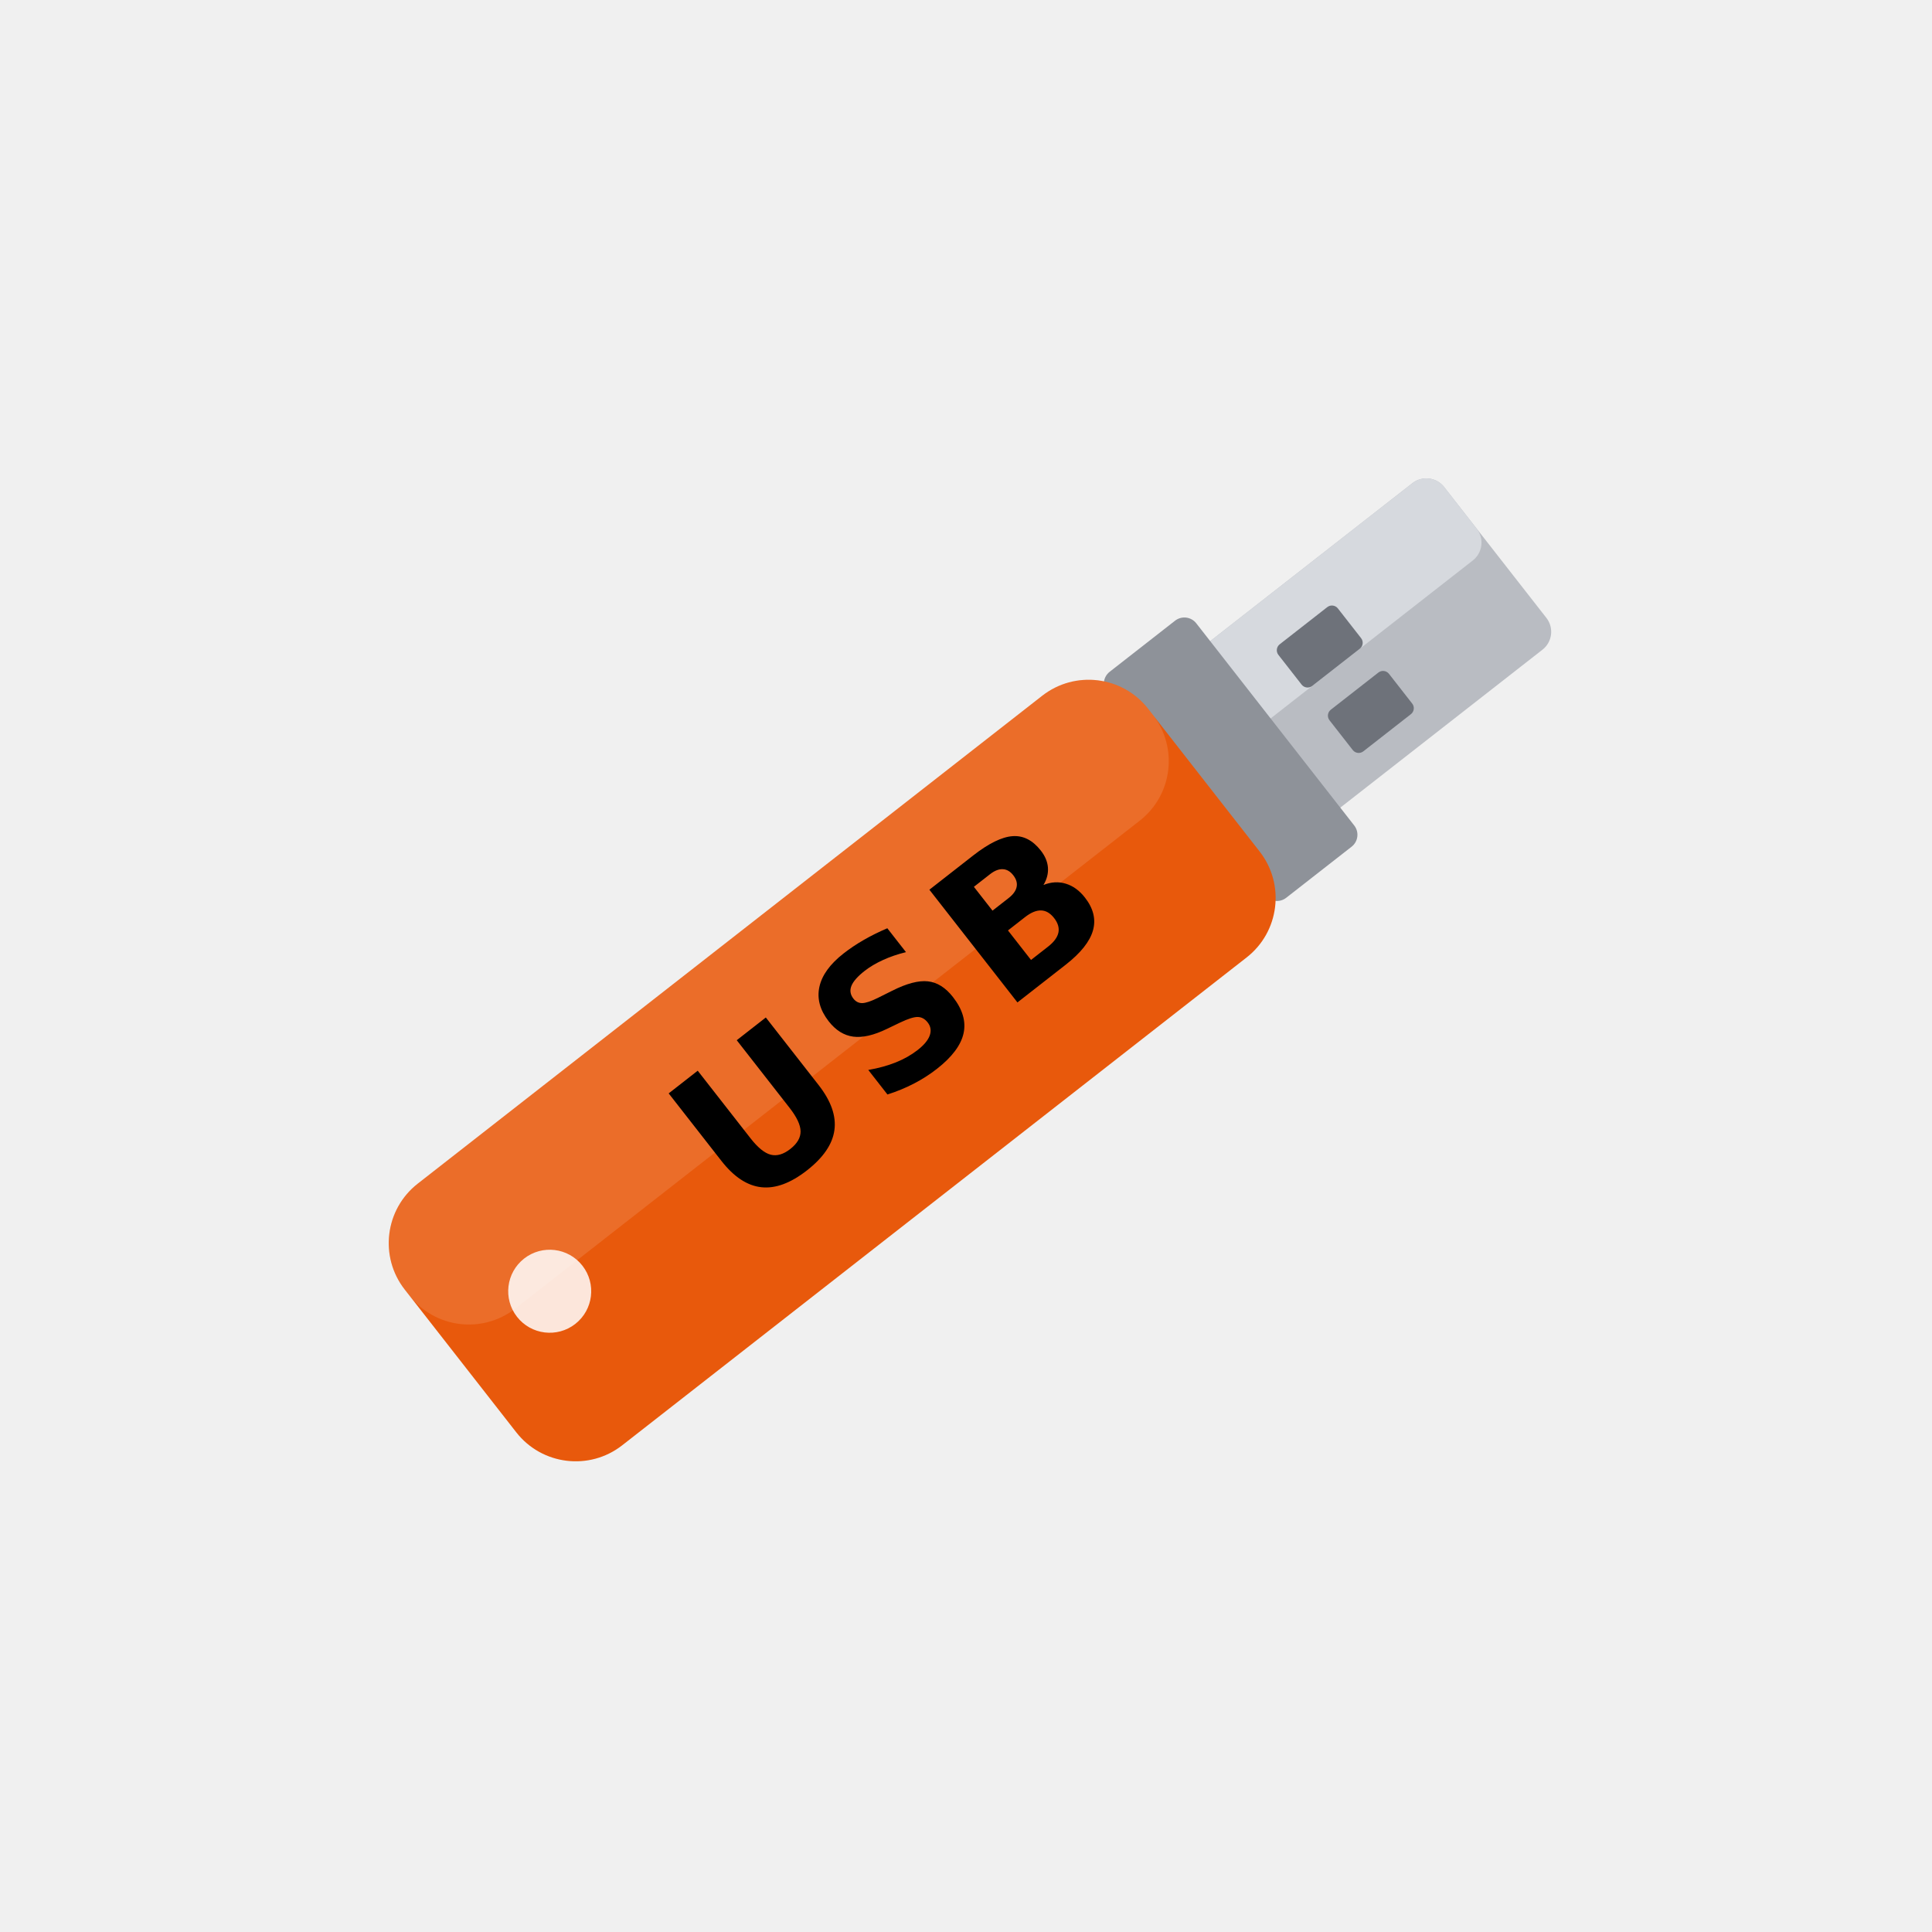
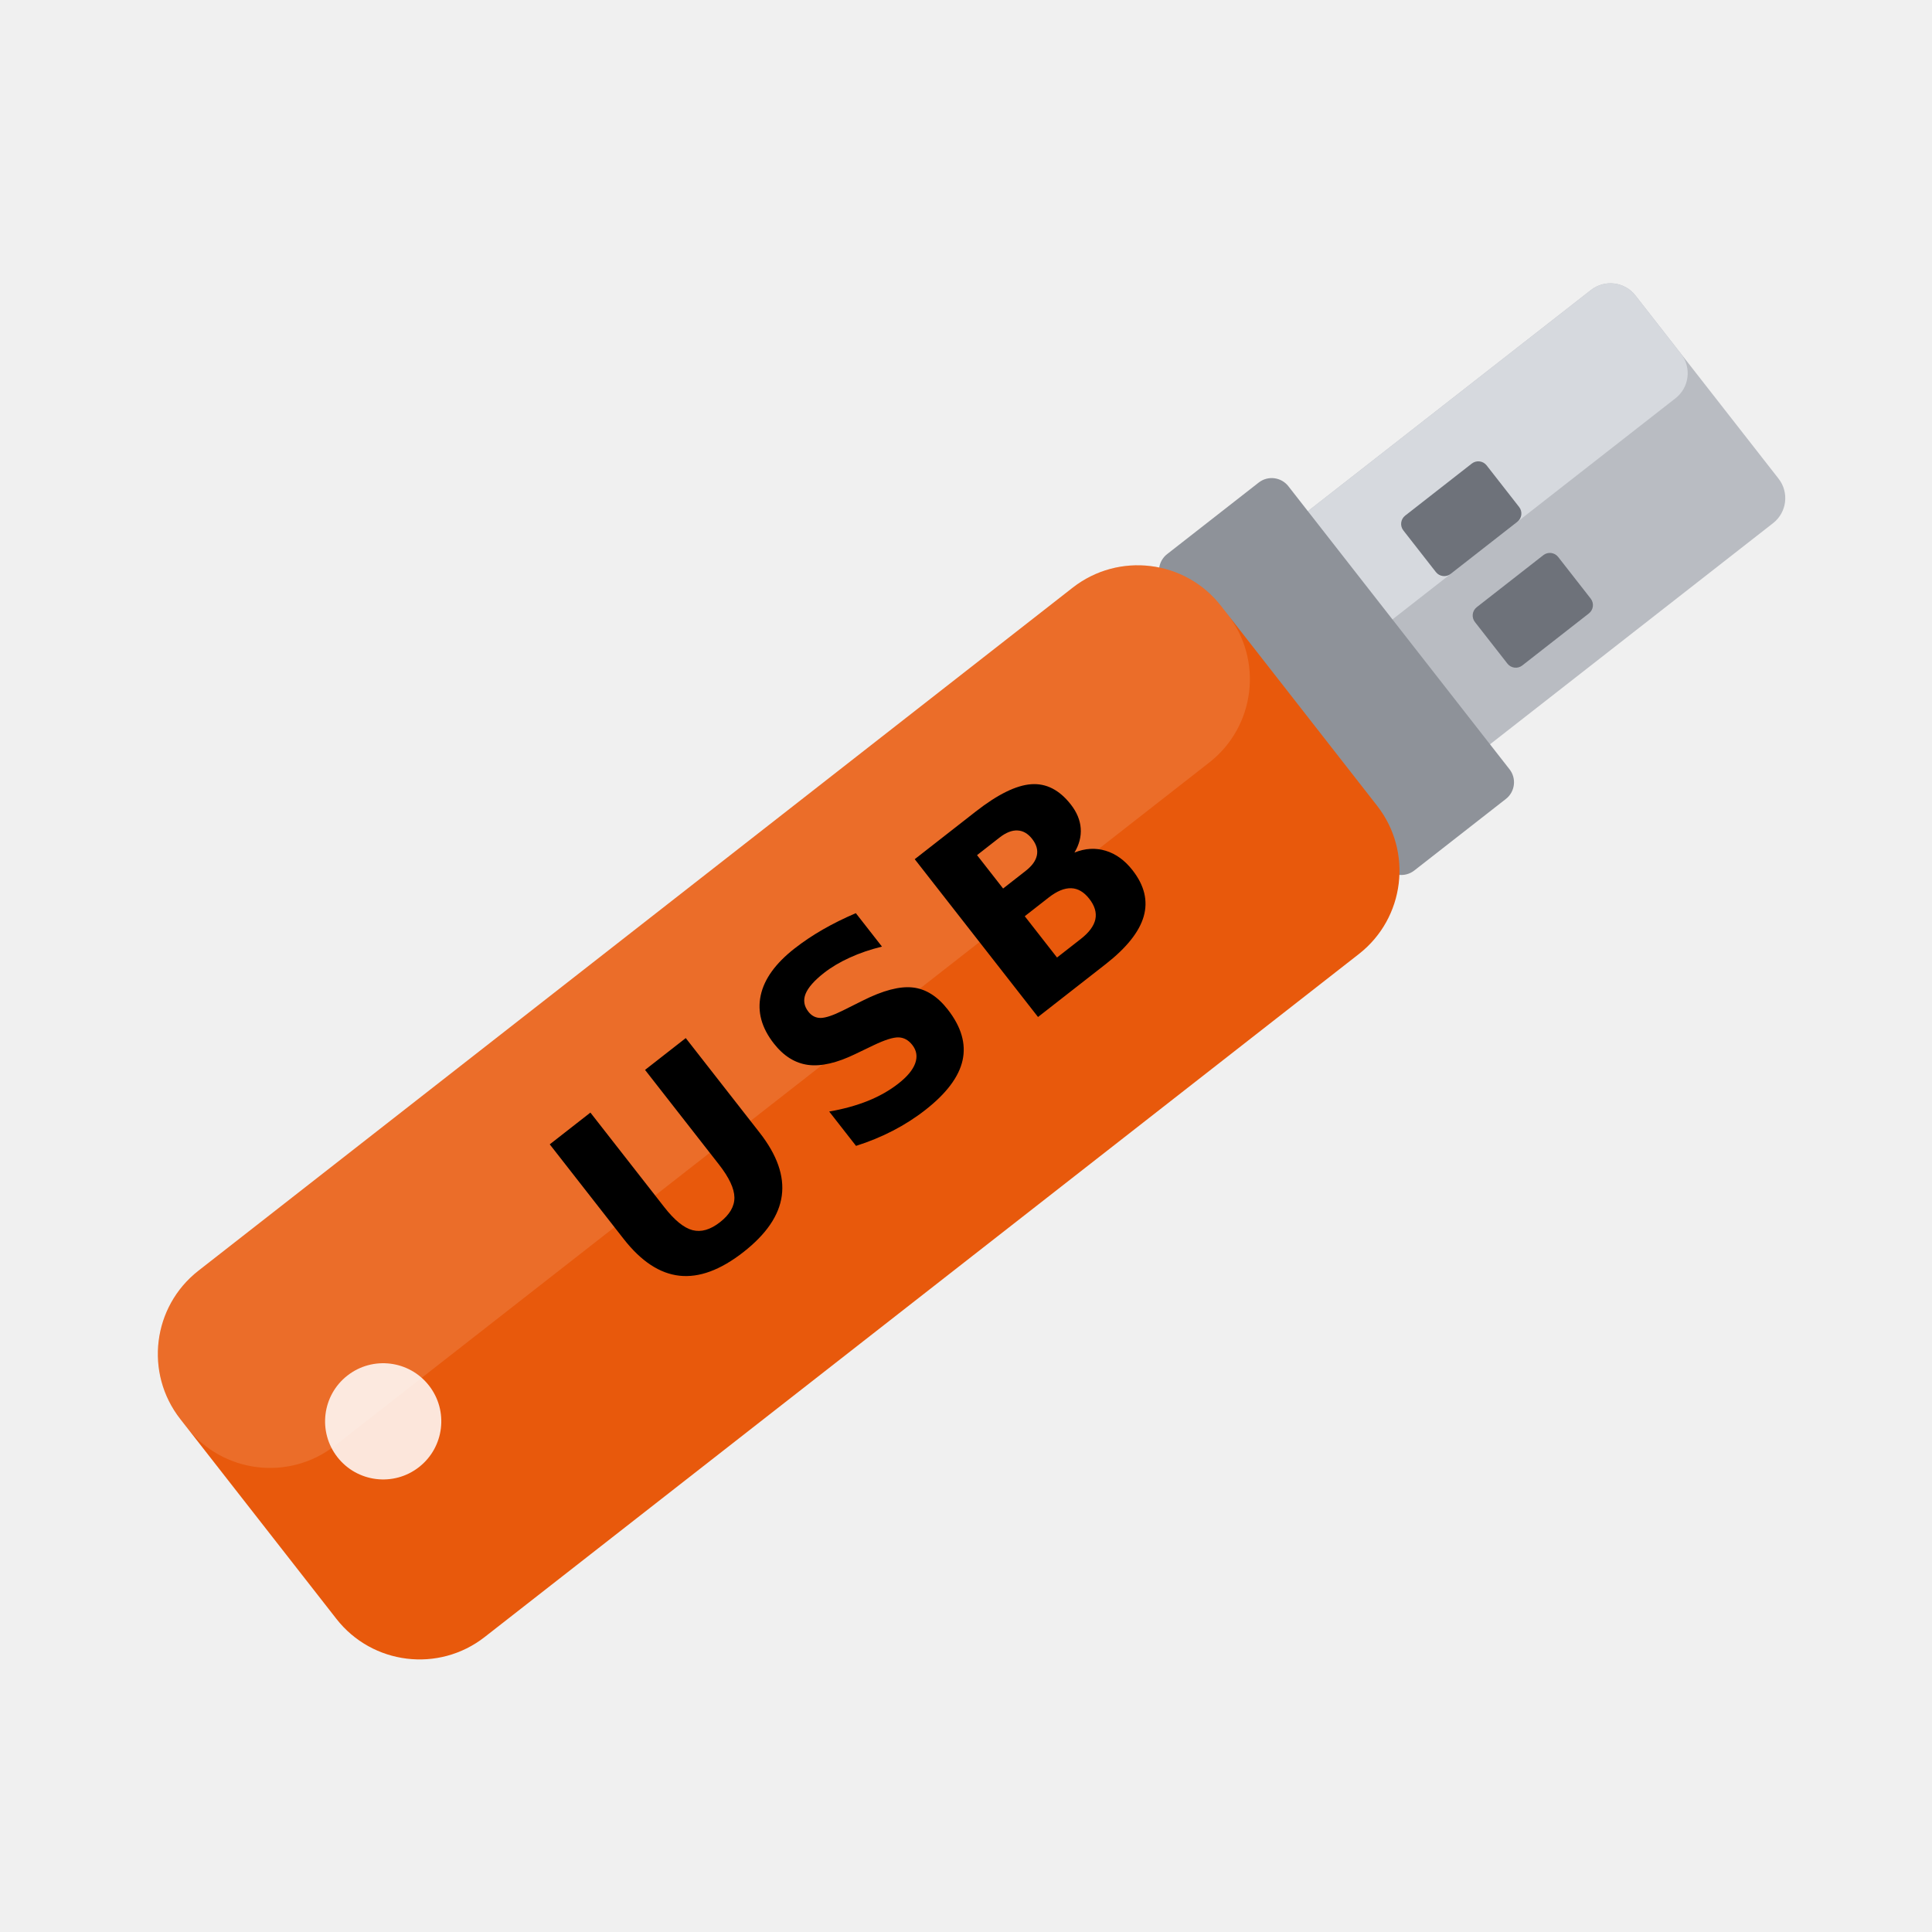
<svg xmlns="http://www.w3.org/2000/svg" width="512" height="512" viewBox="0 0 512 512" role="img" aria-label="Clé USB — LexOS">
-   <g transform="rotate(-38 256 256)">
-     <rect x="352" y="228" width="82" height="56" rx="6" fill="#B9BCC2" />
-     <rect x="352" y="228" width="82" height="26" rx="6" fill="#D6D9DE" />
-     <rect x="372" y="240" width="20" height="14" rx="2" fill="#6E727A" />
-     <rect x="372" y="262" width="20" height="14" rx="2" fill="#6E727A" />
-     <rect x="330" y="218" width="30" height="76" rx="4" fill="#8E9299" />
-     <rect x="86" y="212" width="250" height="88" rx="20" fill="#E8590C" />
-     <rect x="86" y="212" width="250" height="42" rx="20" fill="#FFFFFF" opacity="0.12" />
-     <circle cx="116" cy="256" r="11" fill="#FFFFFF" opacity="0.85" />
-     <text x="232" y="272" text-anchor="middle" fill="#000000" font-family="'DejaVu Sans',Arial,sans-serif" font-weight="700" font-size="52" letter-spacing="4">USB</text>
+   <g transform="translate(256,256) scale(1.4) translate(-256,-256)">
+     <g transform="rotate(-38 256 256)">
+       <rect x="352" y="228" width="82" height="56" rx="6" fill="#B9BCC2" />
+       <rect x="352" y="228" width="82" height="26" rx="6" fill="#D6D9DE" />
+       <rect x="372" y="240" width="20" height="14" rx="2" fill="#6E727A" />
+       <rect x="372" y="262" width="20" height="14" rx="2" fill="#6E727A" />
+       <rect x="330" y="218" width="30" height="76" rx="4" fill="#8E9299" />
+       <rect x="86" y="212" width="250" height="88" rx="20" fill="#E8590C" />
+       <rect x="86" y="212" width="250" height="42" rx="20" fill="#FFFFFF" opacity="0.12" />
+       <circle cx="116" cy="256" r="11" fill="#FFFFFF" opacity="0.85" />
+       <text x="232" y="272" text-anchor="middle" fill="#000000" font-family="'DejaVu Sans',Arial,sans-serif" font-weight="700" font-size="52" letter-spacing="4">USB</text>
+     </g>
  </g>
</svg>
